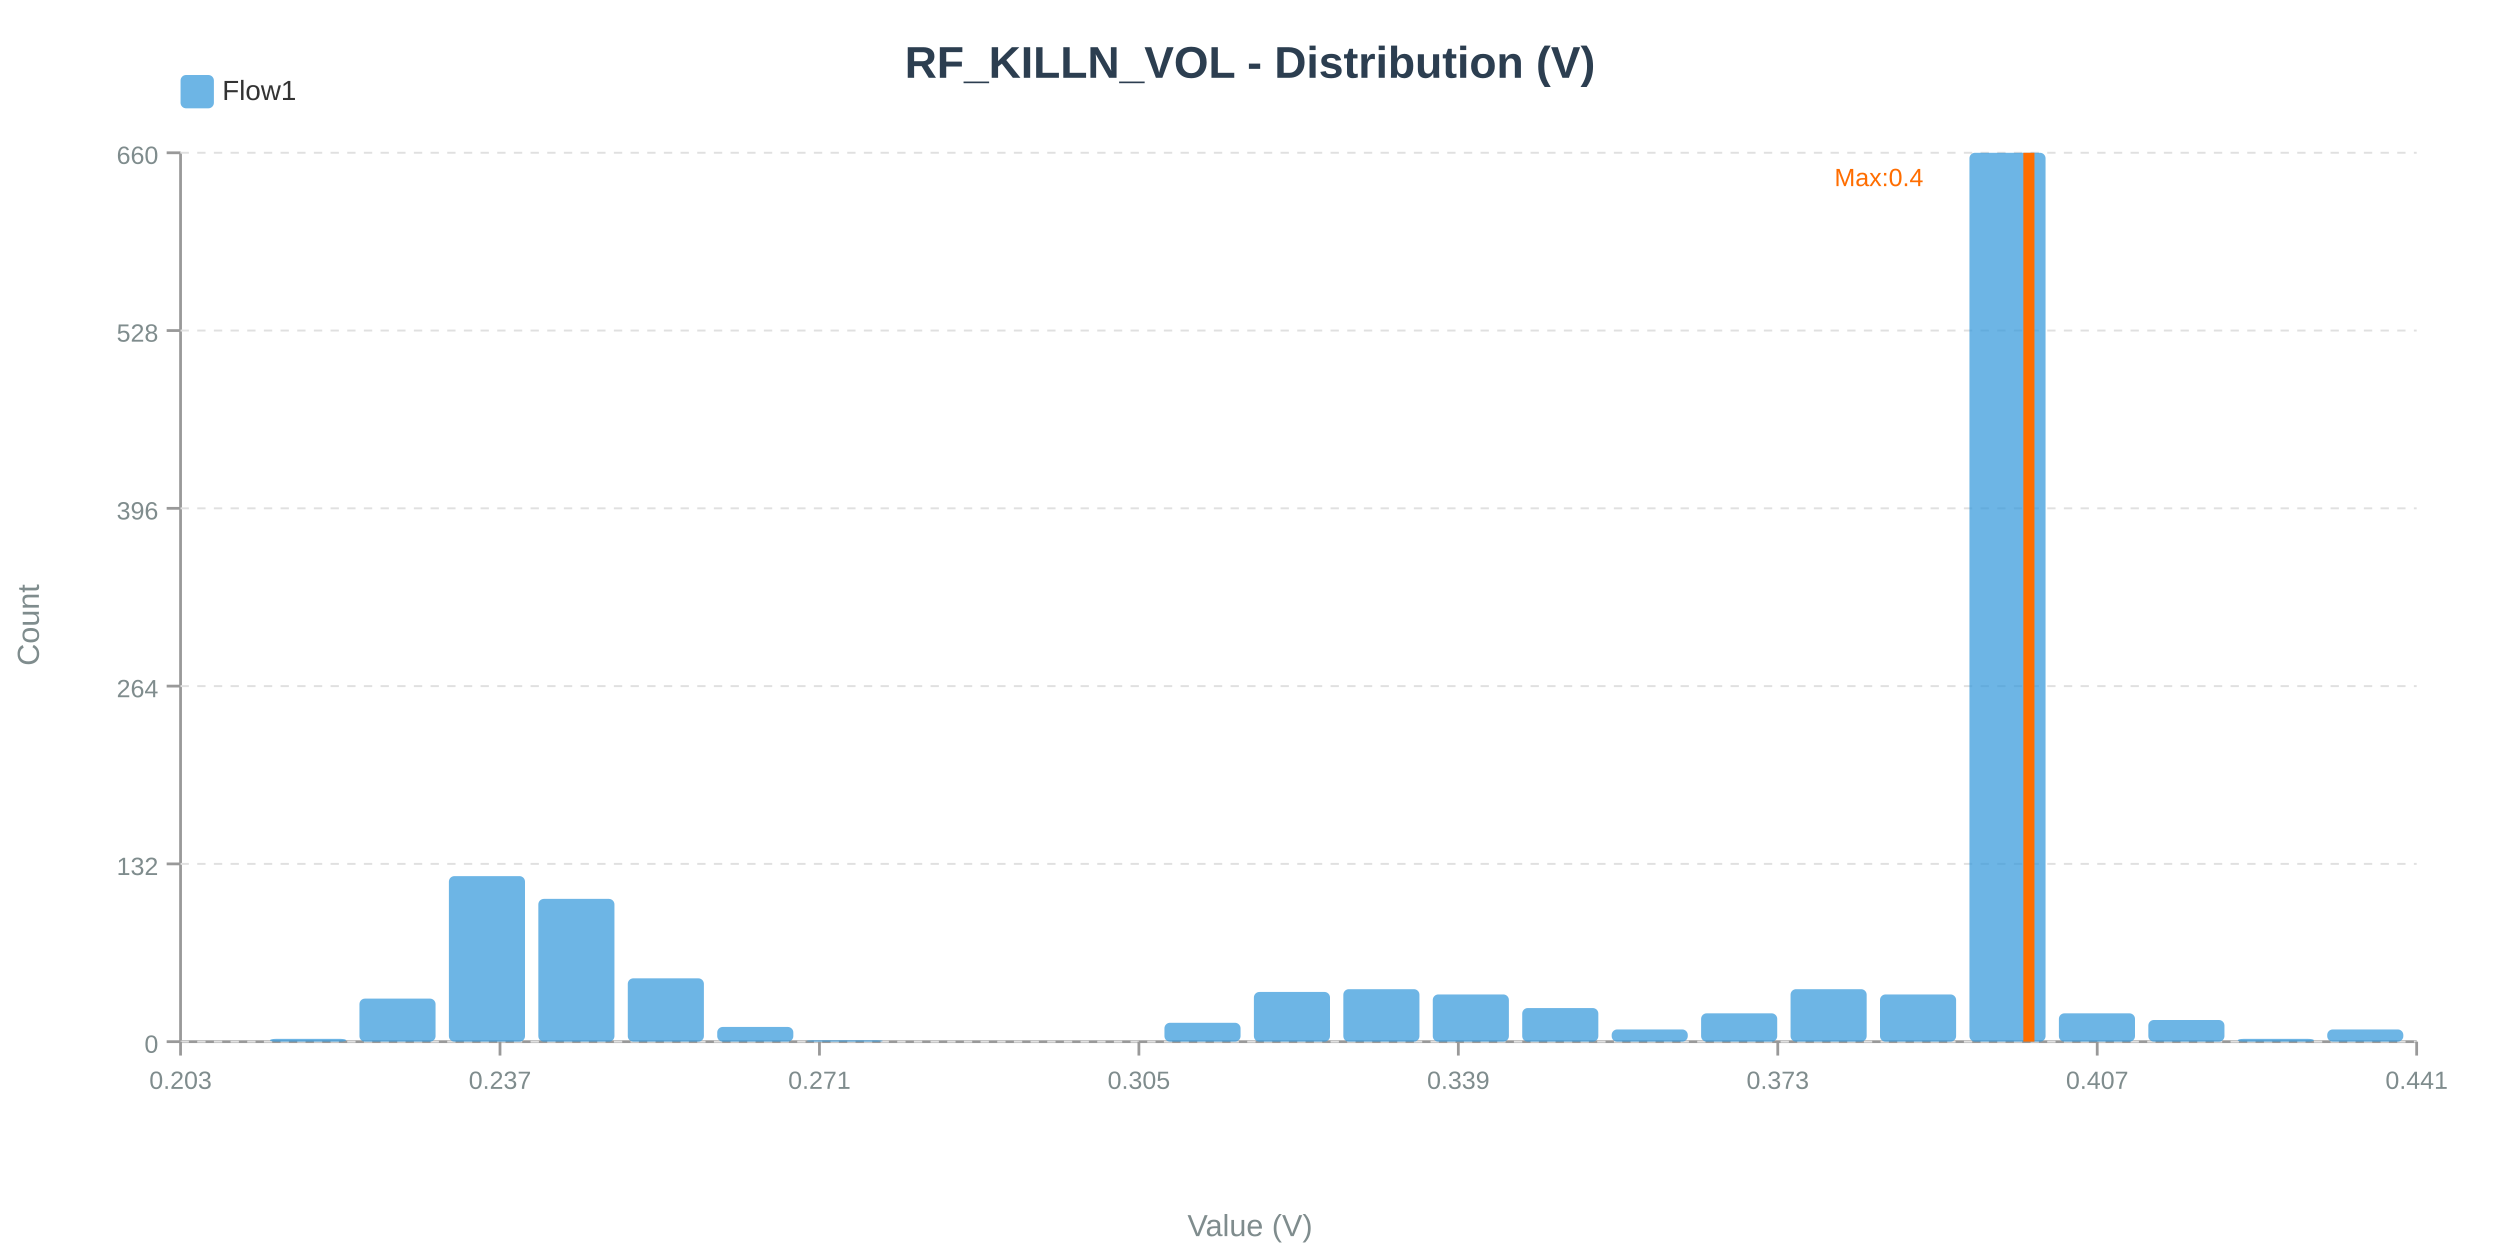
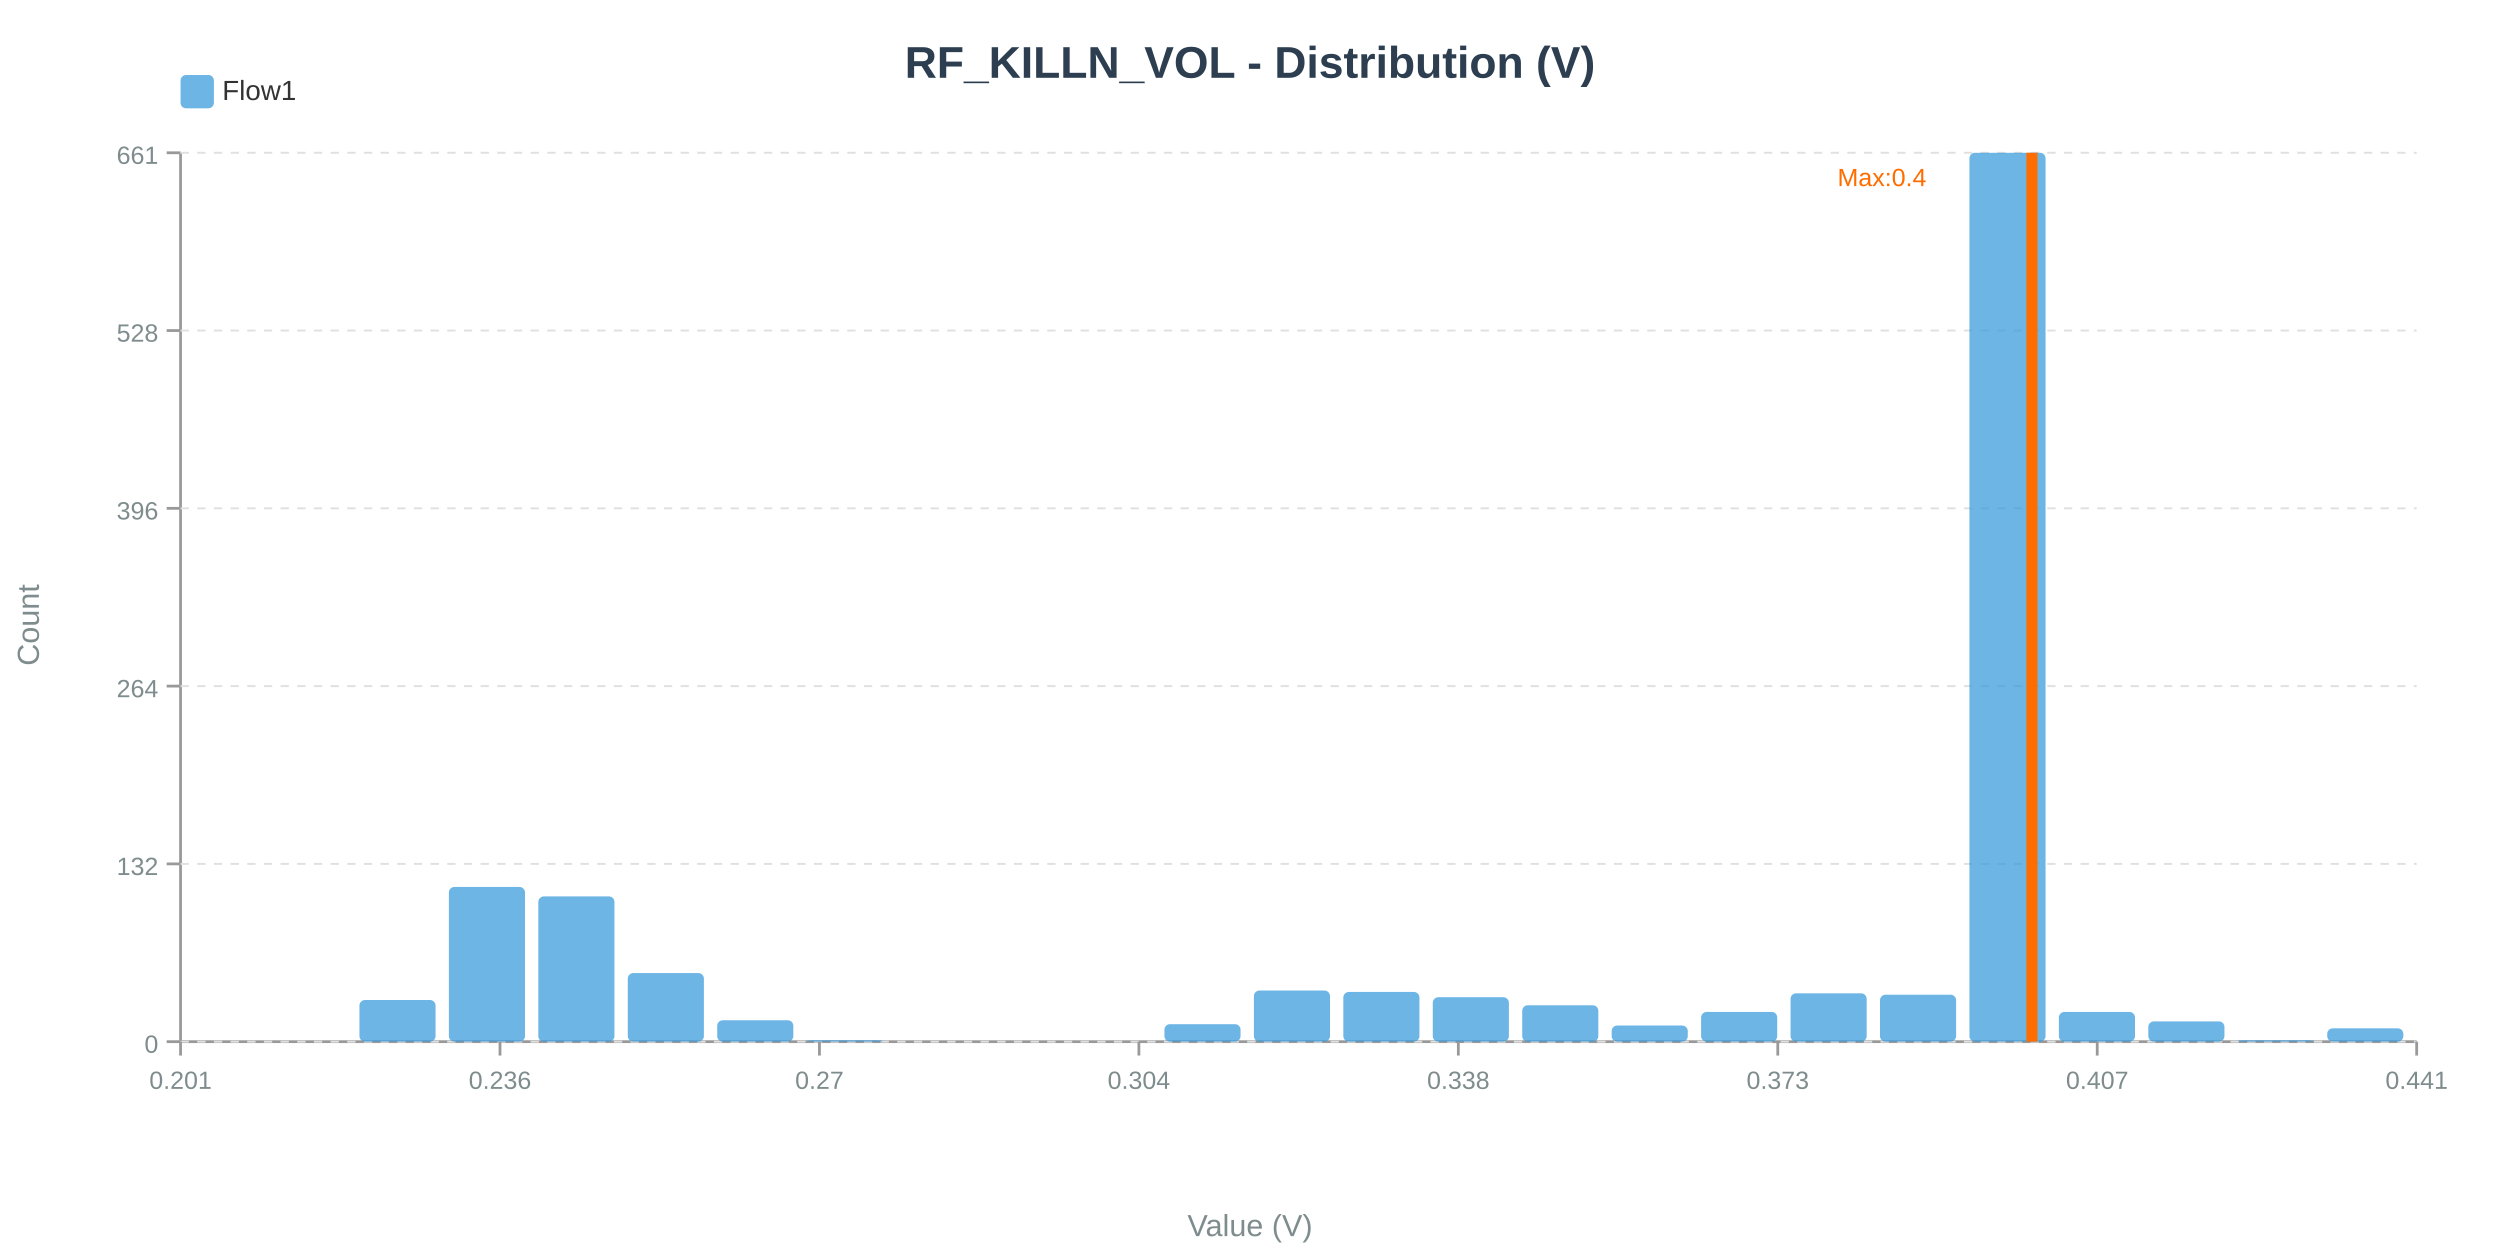
<svg xmlns="http://www.w3.org/2000/svg" width="900" height="450" viewBox="0 0 900 450">
  <rect width="900" height="450" fill="#ffffff" />
  <text x="450.0" y="28.0" font-size="16" font-weight="bold" text-anchor="middle" fill="#2c3e50" font-family="Arial,sans-serif">RF_KILLN_VOL - Distribution (V)</text>
  <line x1="65.0" y1="375.0" x2="870.0" y2="375.0" stroke="#999" stroke-width="1" />
  <line x1="65.0" y1="55.0" x2="65.0" y2="375.0" stroke="#999" stroke-width="1" />
  <line x1="60.0" y1="375.0" x2="65.0" y2="375.0" stroke="#999" stroke-width="1" />
  <line x1="65.0" y1="375.0" x2="870.0" y2="375.0" stroke="#e0e0e0" stroke-width="0.7" stroke-dasharray="3,3" />
  <text x="57.0" y="379.0" font-size="9" font-weight="normal" text-anchor="end" fill="#7f8c8d" font-family="Arial,sans-serif">0</text>
  <line x1="60.0" y1="311.0" x2="65.0" y2="311.0" stroke="#999" stroke-width="1" />
  <line x1="65.0" y1="311.0" x2="870.0" y2="311.0" stroke="#e0e0e0" stroke-width="0.7" stroke-dasharray="3,3" />
  <text x="57.0" y="315.0" font-size="9" font-weight="normal" text-anchor="end" fill="#7f8c8d" font-family="Arial,sans-serif">132</text>
  <line x1="60.0" y1="247.0" x2="65.0" y2="247.0" stroke="#999" stroke-width="1" />
  <line x1="65.0" y1="247.0" x2="870.0" y2="247.0" stroke="#e0e0e0" stroke-width="0.7" stroke-dasharray="3,3" />
  <text x="57.0" y="251.0" font-size="9" font-weight="normal" text-anchor="end" fill="#7f8c8d" font-family="Arial,sans-serif">264</text>
  <line x1="60.0" y1="183.0" x2="65.0" y2="183.0" stroke="#999" stroke-width="1" />
  <line x1="65.0" y1="183.0" x2="870.0" y2="183.0" stroke="#e0e0e0" stroke-width="0.7" stroke-dasharray="3,3" />
  <text x="57.0" y="187.0" font-size="9" font-weight="normal" text-anchor="end" fill="#7f8c8d" font-family="Arial,sans-serif">396</text>
  <line x1="60.0" y1="119.0" x2="65.0" y2="119.0" stroke="#999" stroke-width="1" />
  <line x1="65.0" y1="119.0" x2="870.0" y2="119.0" stroke="#e0e0e0" stroke-width="0.7" stroke-dasharray="3,3" />
  <text x="57.0" y="123.0" font-size="9" font-weight="normal" text-anchor="end" fill="#7f8c8d" font-family="Arial,sans-serif">528</text>
  <line x1="60.0" y1="55.0" x2="65.0" y2="55.0" stroke="#999" stroke-width="1" />
  <line x1="65.0" y1="55.0" x2="870.0" y2="55.0" stroke="#e0e0e0" stroke-width="0.7" stroke-dasharray="3,3" />
-   <text x="57.0" y="59.0" font-size="9" font-weight="normal" text-anchor="end" fill="#7f8c8d" font-family="Arial,sans-serif">660</text>
+   <text x="57.0" y="59.0" font-size="9" font-weight="normal" text-anchor="end" fill="#7f8c8d" font-family="Arial,sans-serif">661</text>
  <line x1="65.0" y1="375.0" x2="65.0" y2="380.0" stroke="#999" stroke-width="1" />
-   <text x="65.0" y="392.0" font-size="9" font-weight="normal" text-anchor="middle" fill="#7f8c8d" font-family="Arial,sans-serif">0.203</text>
+   <text x="65.0" y="392.0" font-size="9" font-weight="normal" text-anchor="middle" fill="#7f8c8d" font-family="Arial,sans-serif">0.201</text>
  <line x1="180.0" y1="375.0" x2="180.0" y2="380.0" stroke="#999" stroke-width="1" />
-   <text x="180.0" y="392.0" font-size="9" font-weight="normal" text-anchor="middle" fill="#7f8c8d" font-family="Arial,sans-serif">0.237</text>
+   <text x="180.0" y="392.0" font-size="9" font-weight="normal" text-anchor="middle" fill="#7f8c8d" font-family="Arial,sans-serif">0.236</text>
  <line x1="295.0" y1="375.0" x2="295.0" y2="380.0" stroke="#999" stroke-width="1" />
-   <text x="295.0" y="392.0" font-size="9" font-weight="normal" text-anchor="middle" fill="#7f8c8d" font-family="Arial,sans-serif">0.271</text>
+   <text x="295.0" y="392.0" font-size="9" font-weight="normal" text-anchor="middle" fill="#7f8c8d" font-family="Arial,sans-serif">0.27</text>
  <line x1="410.0" y1="375.0" x2="410.0" y2="380.0" stroke="#999" stroke-width="1" />
-   <text x="410.0" y="392.0" font-size="9" font-weight="normal" text-anchor="middle" fill="#7f8c8d" font-family="Arial,sans-serif">0.305</text>
+   <text x="410.0" y="392.0" font-size="9" font-weight="normal" text-anchor="middle" fill="#7f8c8d" font-family="Arial,sans-serif">0.304</text>
  <line x1="525.0" y1="375.0" x2="525.0" y2="380.0" stroke="#999" stroke-width="1" />
-   <text x="525.0" y="392.0" font-size="9" font-weight="normal" text-anchor="middle" fill="#7f8c8d" font-family="Arial,sans-serif">0.339</text>
+   <text x="525.0" y="392.0" font-size="9" font-weight="normal" text-anchor="middle" fill="#7f8c8d" font-family="Arial,sans-serif">0.338</text>
  <line x1="640.0" y1="375.0" x2="640.0" y2="380.0" stroke="#999" stroke-width="1" />
  <text x="640.0" y="392.0" font-size="9" font-weight="normal" text-anchor="middle" fill="#7f8c8d" font-family="Arial,sans-serif">0.373</text>
  <line x1="755.0" y1="375.0" x2="755.0" y2="380.0" stroke="#999" stroke-width="1" />
  <text x="755.0" y="392.0" font-size="9" font-weight="normal" text-anchor="middle" fill="#7f8c8d" font-family="Arial,sans-serif">0.407</text>
  <line x1="870.0" y1="375.0" x2="870.0" y2="380.0" stroke="#999" stroke-width="1" />
  <text x="870.0" y="392.0" font-size="9" font-weight="normal" text-anchor="middle" fill="#7f8c8d" font-family="Arial,sans-serif">0.441</text>
  <text x="450.0" y="445.0" font-size="11" font-weight="normal" text-anchor="middle" fill="#7f8c8d" font-family="Arial,sans-serif">Value (V)</text>
  <text x="14.0" y="225.0" font-size="11" font-weight="normal" text-anchor="middle" fill="#7f8c8d" font-family="Arial,sans-serif" transform="rotate(-90,14,225.0)">Count</text>
-   <rect x="97.2" y="374.0" width="27.4" height="1.0" fill="#3498db" stroke="none" stroke-width="1" opacity="0.72" rx="2" />
-   <rect x="129.4" y="359.5" width="27.4" height="15.5" fill="#3498db" stroke="none" stroke-width="1" opacity="0.72" rx="2" />
-   <rect x="161.6" y="315.4" width="27.4" height="59.6" fill="#3498db" stroke="none" stroke-width="1" opacity="0.72" rx="2" />
-   <rect x="193.8" y="323.6" width="27.4" height="51.4" fill="#3498db" stroke="none" stroke-width="1" opacity="0.72" rx="2" />
-   <rect x="226.0" y="352.2" width="27.4" height="22.8" fill="#3498db" stroke="none" stroke-width="1" opacity="0.72" rx="2" />
-   <rect x="258.2" y="369.7" width="27.4" height="5.3" fill="#3498db" stroke="none" stroke-width="1" opacity="0.72" rx="2" />
+   <rect x="129.4" y="360.0" width="27.4" height="15.0" fill="#3498db" stroke="none" stroke-width="1" opacity="0.72" rx="2" />
+   <rect x="161.6" y="319.3" width="27.4" height="55.7" fill="#3498db" stroke="none" stroke-width="1" opacity="0.72" rx="2" />
+   <rect x="193.8" y="322.7" width="27.4" height="52.3" fill="#3498db" stroke="none" stroke-width="1" opacity="0.72" rx="2" />
+   <rect x="226.0" y="350.3" width="27.4" height="24.7" fill="#3498db" stroke="none" stroke-width="1" opacity="0.72" rx="2" />
+   <rect x="258.2" y="367.3" width="27.4" height="7.7" fill="#3498db" stroke="none" stroke-width="1" opacity="0.72" rx="2" />
  <rect x="290.4" y="374.5" width="27.4" height="0.5" fill="#3498db" stroke="none" stroke-width="1" opacity="0.72" rx="2" />
-   <rect x="419.2" y="368.2" width="27.4" height="6.8" fill="#3498db" stroke="none" stroke-width="1" opacity="0.72" rx="2" />
-   <rect x="451.4" y="357.1" width="27.4" height="17.9" fill="#3498db" stroke="none" stroke-width="1" opacity="0.72" rx="2" />
-   <rect x="483.6" y="356.1" width="27.4" height="18.9" fill="#3498db" stroke="none" stroke-width="1" opacity="0.72" rx="2" />
-   <rect x="515.8" y="358.0" width="27.4" height="17.0" fill="#3498db" stroke="none" stroke-width="1" opacity="0.72" rx="2" />
-   <rect x="548.0" y="362.9" width="27.4" height="12.1" fill="#3498db" stroke="none" stroke-width="1" opacity="0.72" rx="2" />
-   <rect x="580.2" y="370.6" width="27.4" height="4.4" fill="#3498db" stroke="none" stroke-width="1" opacity="0.72" rx="2" />
-   <rect x="612.4" y="364.8" width="27.4" height="10.2" fill="#3498db" stroke="none" stroke-width="1" opacity="0.72" rx="2" />
-   <rect x="644.6" y="356.1" width="27.4" height="18.9" fill="#3498db" stroke="none" stroke-width="1" opacity="0.72" rx="2" />
-   <rect x="676.8" y="358.0" width="27.4" height="17.0" fill="#3498db" stroke="none" stroke-width="1" opacity="0.72" rx="2" />
+   <rect x="419.2" y="368.7" width="27.4" height="6.3" fill="#3498db" stroke="none" stroke-width="1" opacity="0.72" rx="2" />
+   <rect x="451.4" y="356.6" width="27.4" height="18.4" fill="#3498db" stroke="none" stroke-width="1" opacity="0.72" rx="2" />
+   <rect x="483.6" y="357.1" width="27.4" height="17.9" fill="#3498db" stroke="none" stroke-width="1" opacity="0.72" rx="2" />
+   <rect x="515.8" y="359.0" width="27.4" height="16.0" fill="#3498db" stroke="none" stroke-width="1" opacity="0.72" rx="2" />
+   <rect x="548.0" y="361.9" width="27.4" height="13.1" fill="#3498db" stroke="none" stroke-width="1" opacity="0.72" rx="2" />
+   <rect x="580.2" y="369.2" width="27.4" height="5.8" fill="#3498db" stroke="none" stroke-width="1" opacity="0.72" rx="2" />
+   <rect x="612.4" y="364.3" width="27.4" height="10.7" fill="#3498db" stroke="none" stroke-width="1" opacity="0.72" rx="2" />
+   <rect x="644.6" y="357.6" width="27.4" height="17.4" fill="#3498db" stroke="none" stroke-width="1" opacity="0.72" rx="2" />
+   <rect x="676.8" y="358.1" width="27.4" height="16.9" fill="#3498db" stroke="none" stroke-width="1" opacity="0.72" rx="2" />
  <rect x="709.0" y="55.0" width="27.4" height="320.0" fill="#3498db" stroke="none" stroke-width="1" opacity="0.72" rx="2" />
-   <rect x="741.2" y="364.8" width="27.4" height="10.2" fill="#3498db" stroke="none" stroke-width="1" opacity="0.72" rx="2" />
-   <rect x="773.4" y="367.2" width="27.4" height="7.8" fill="#3498db" stroke="none" stroke-width="1" opacity="0.72" rx="2" />
-   <rect x="805.6" y="374.0" width="27.4" height="1.0" fill="#3498db" stroke="none" stroke-width="1" opacity="0.72" rx="2" />
-   <rect x="837.8" y="370.6" width="27.4" height="4.4" fill="#3498db" stroke="none" stroke-width="1" opacity="0.72" rx="2" />
+   <rect x="741.2" y="364.3" width="27.4" height="10.7" fill="#3498db" stroke="none" stroke-width="1" opacity="0.72" rx="2" />
+   <rect x="773.4" y="367.7" width="27.4" height="7.3" fill="#3498db" stroke="none" stroke-width="1" opacity="0.72" rx="2" />
+   <rect x="805.6" y="374.5" width="27.4" height="0.5" fill="#3498db" stroke="none" stroke-width="1" opacity="0.72" rx="2" />
+   <rect x="837.8" y="370.2" width="27.4" height="4.8" fill="#3498db" stroke="none" stroke-width="1" opacity="0.72" rx="2" />
  <rect x="65.0" y="27.0" width="12.0" height="12.0" fill="#3498db" stroke="none" stroke-width="1" opacity="0.72" rx="2" />
  <text x="80.0" y="36.0" font-size="10" font-weight="normal" text-anchor="start" fill="#333" font-family="Arial,sans-serif">Flow1</text>
  <g class="spec-el">
-     <line x1="730.4" y1="55.0" x2="730.4" y2="375.0" stroke="#ff6d00" stroke-width="4" />
-     <text x="660.4" y="67.0" font-size="9" font-weight="normal" text-anchor="start" fill="#ff6d00" font-family="Arial,sans-serif">Max:0.4</text>
+     <line x1="731.5" y1="55.0" x2="731.5" y2="375.0" stroke="#ff6d00" stroke-width="4" />
+     <text x="661.5" y="67.0" font-size="9" font-weight="normal" text-anchor="start" fill="#ff6d00" font-family="Arial,sans-serif">Max:0.4</text>
  </g>
</svg>
